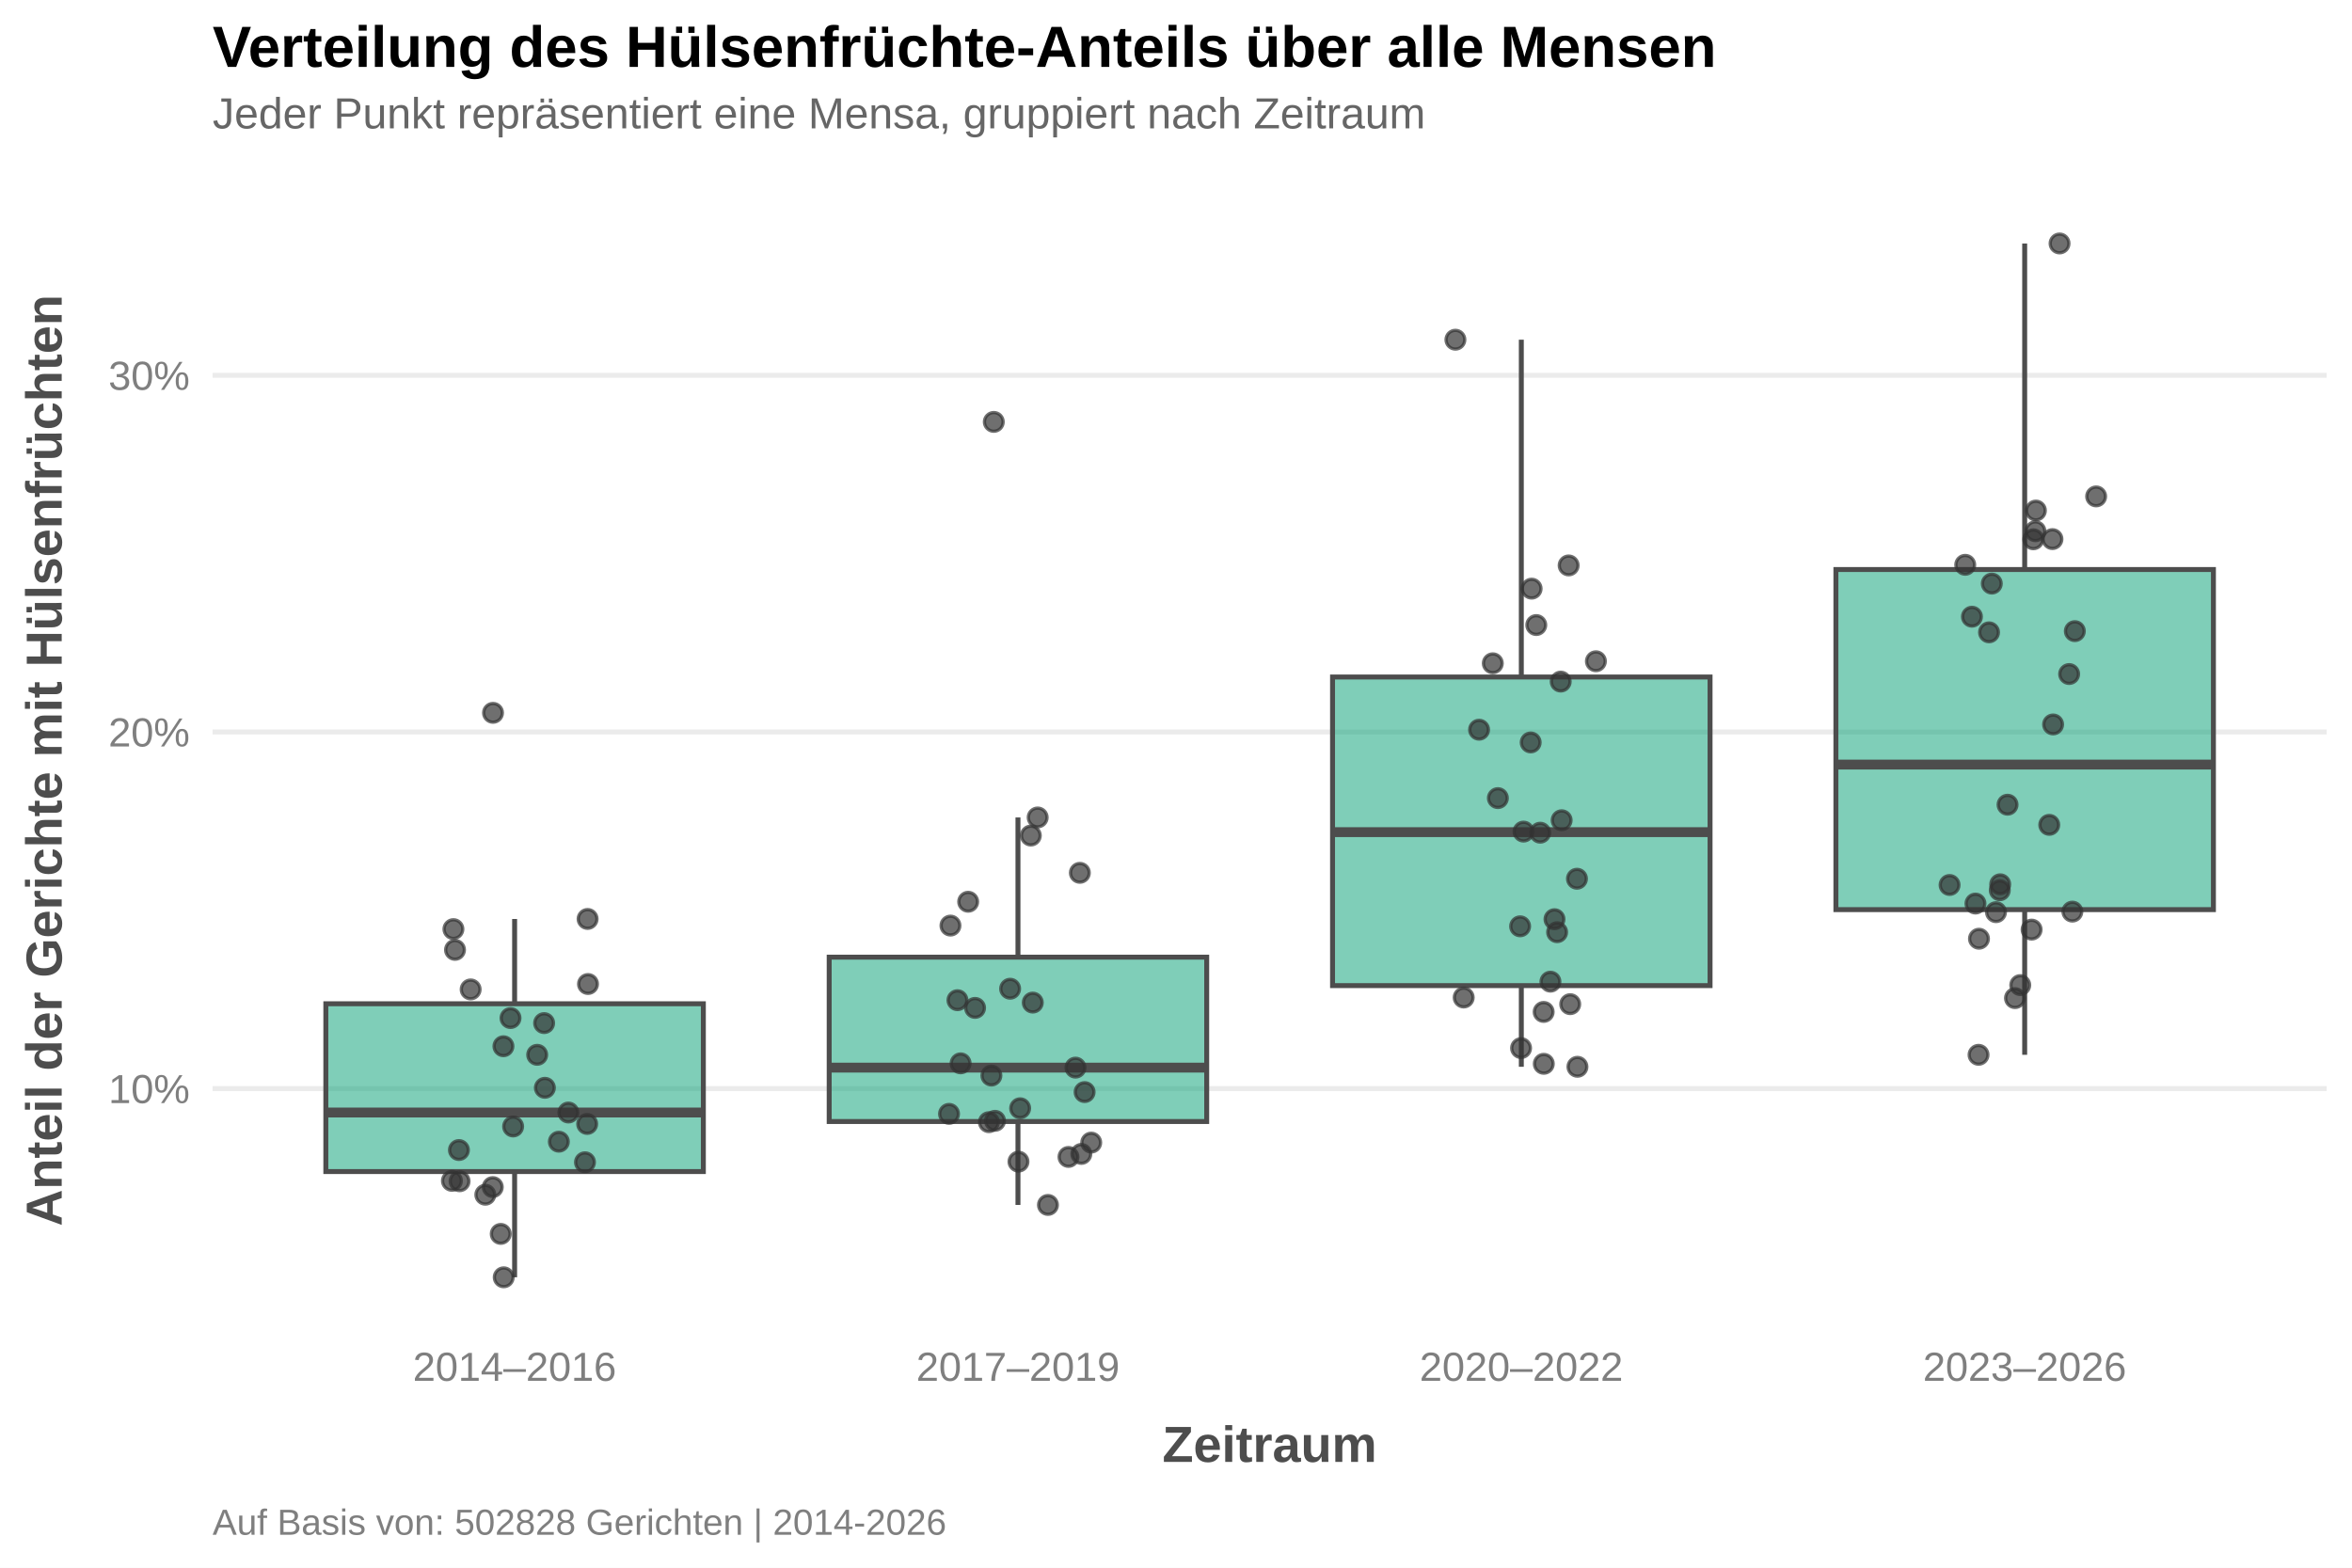
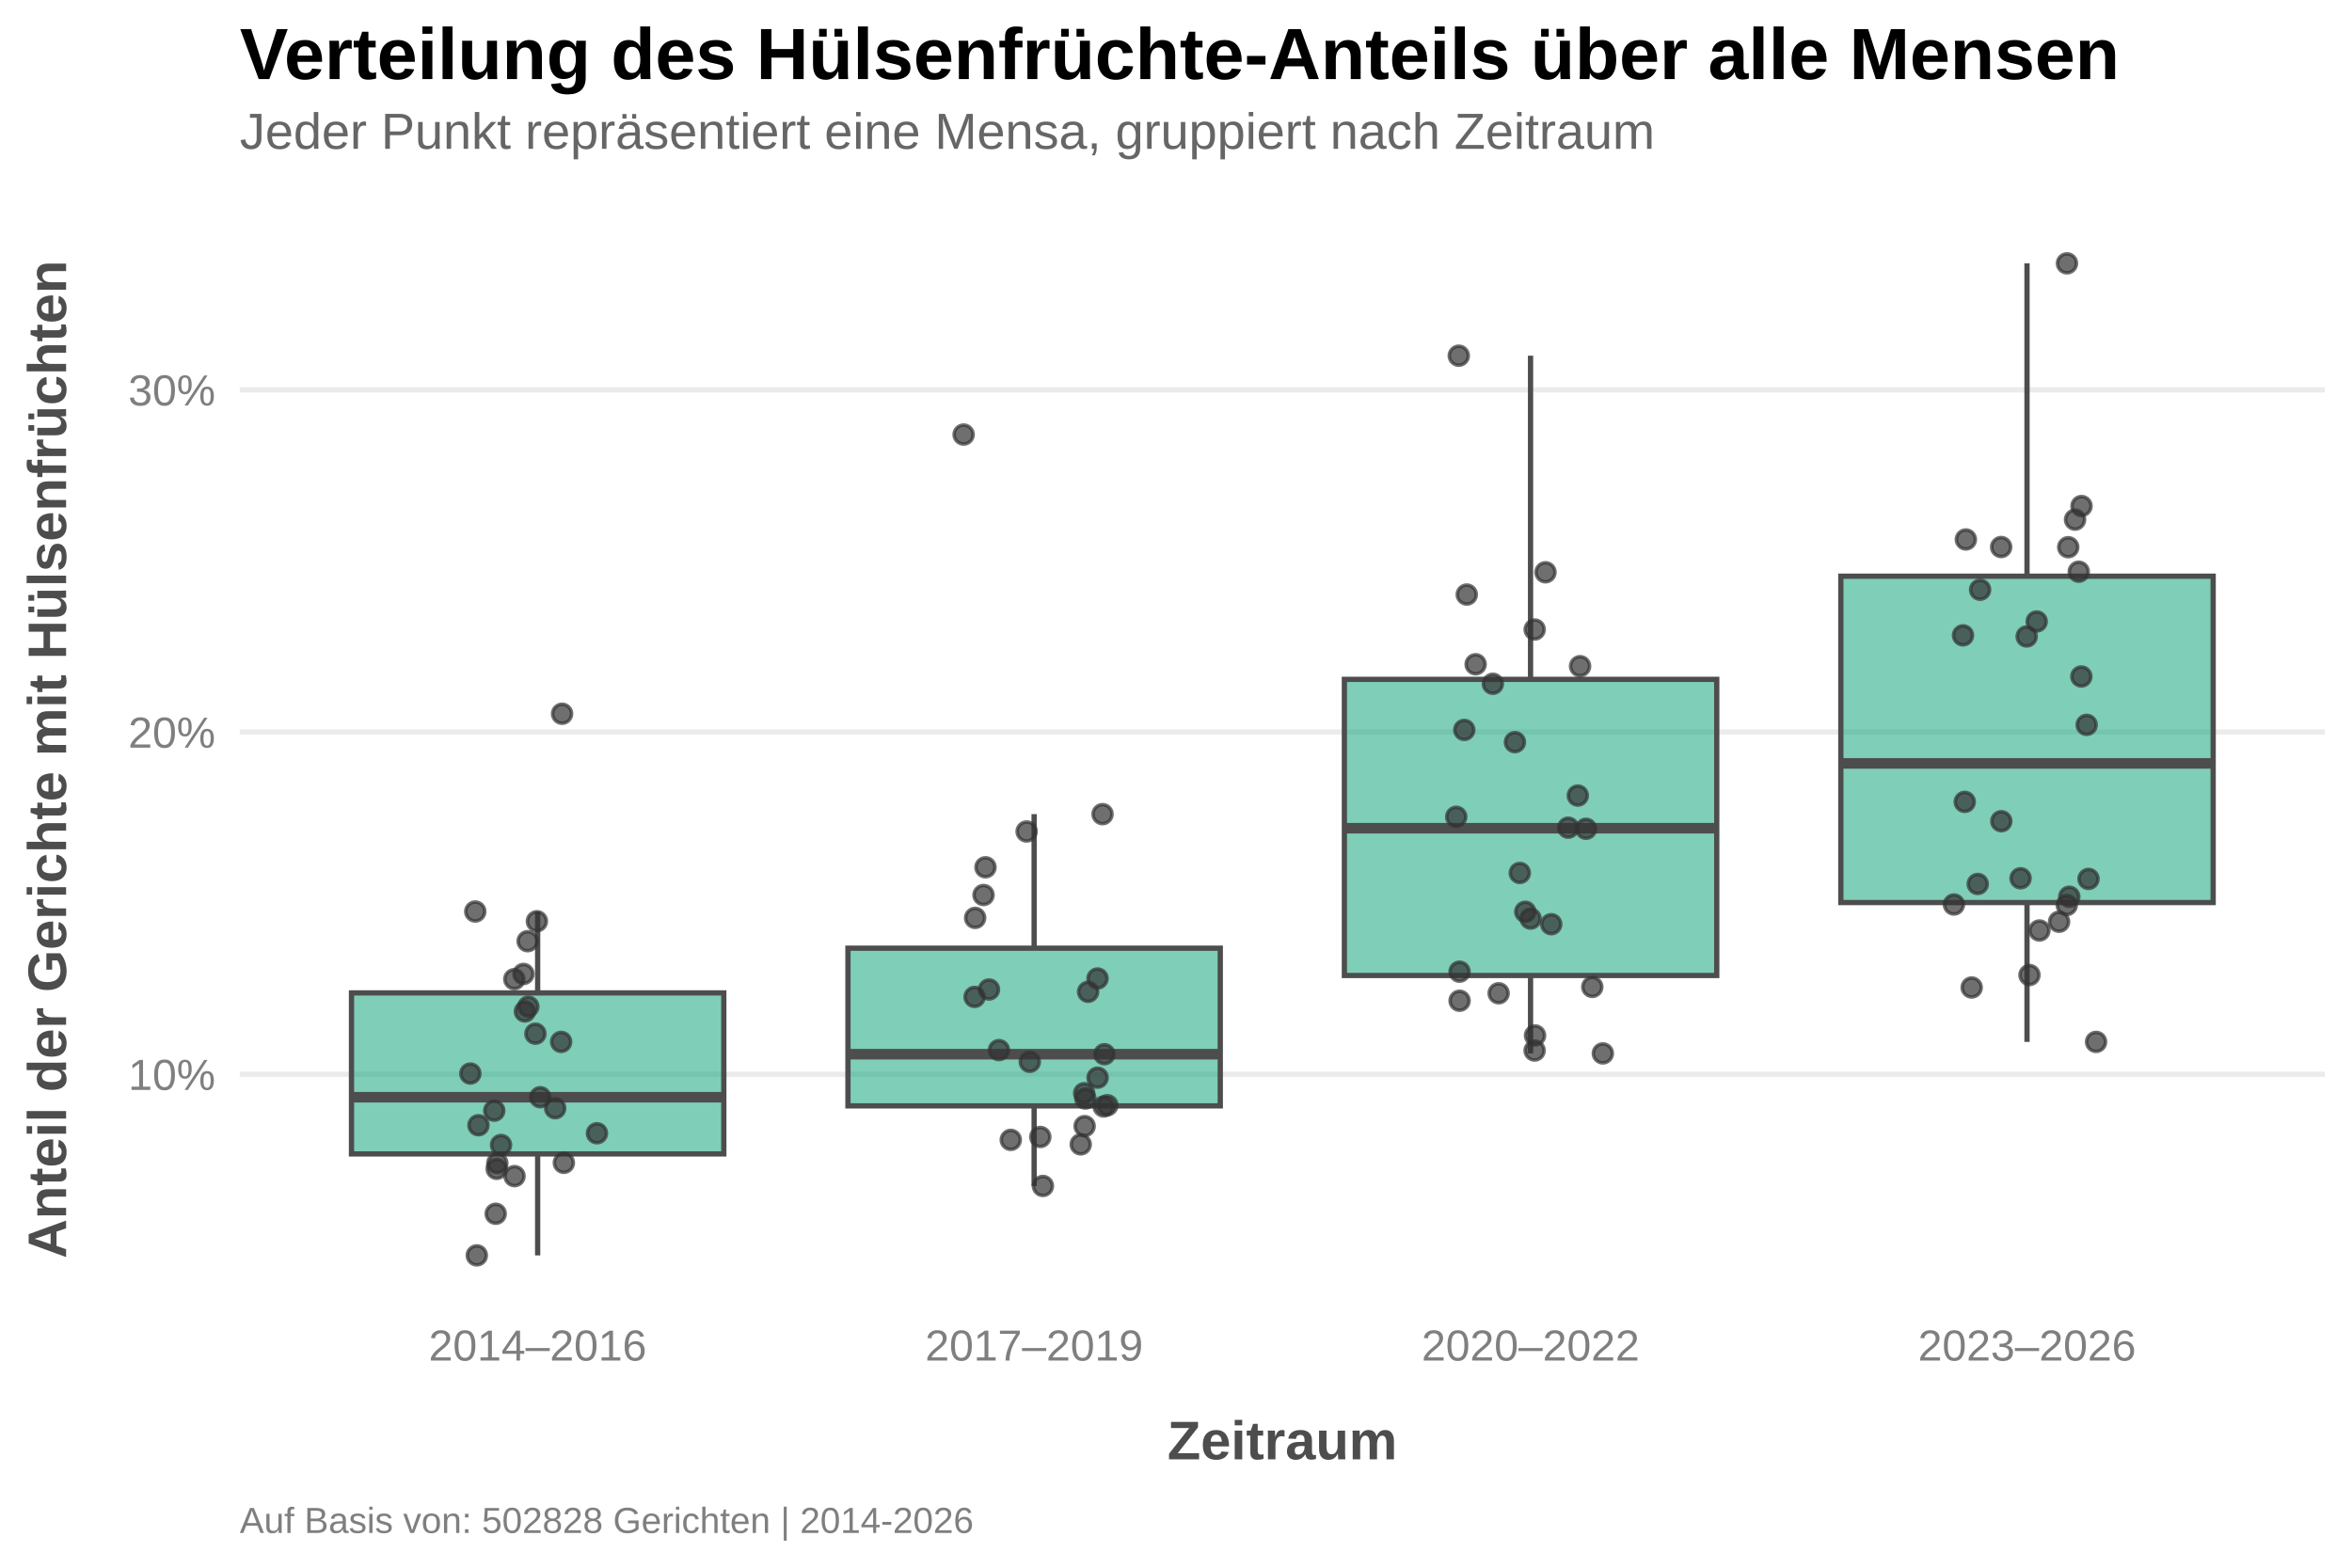
<svg xmlns="http://www.w3.org/2000/svg" width="648.00pt" height="432.00pt" viewBox="0 0 648.00 432.00">
  <g class="svglite">
    <defs>
      <style type="text/css">
    .svglite line, .svglite polyline, .svglite polygon, .svglite path, .svglite rect, .svglite circle {
      fill: none;
      stroke: #000000;
      stroke-linecap: round;
      stroke-linejoin: round;
      stroke-miterlimit: 10.00;
    }
    .svglite text {
      white-space: pre;
    }
    .svglite g.glyphgroup path {
      fill: inherit;
      stroke: none;
    }
  </style>
    </defs>
    <rect width="100%" height="100%" style="stroke: none; fill: #FFFFFF;" />
    <defs>
      <clipPath id="cpMC4wMHw2NDguMDB8MC4wMHw0MzIuMDA=">
        <rect x="0.00" y="0.00" width="648.00" height="432.00" />
      </clipPath>
    </defs>
    <g clip-path="url(#cpMC4wMHw2NDguMDB8MC4wMHw0MzIuMDA=)">
-       <rect x="0.00" y="0" width="648.00" height="432.00" style="stroke-width: 1.36; stroke: none; fill: #FFFFFF;" />
+       <rect x="-0" y="0.00" width="648.00" height="432.00" style="stroke-width: 1.45; stroke: none; fill: #FFFFFF;" />
    </g>
    <defs>
-       <clipPath id="cpNTguNTd8NjQxLjAzfDUyLjg0fDM2Ni4yMg==">
-         <rect x="58.57" y="52.84" width="582.46" height="313.38" />
+       <clipPath id="cpNjYuMDZ8NjQwLjUzfDU4LjkwfDM1OS42MQ==">
+         <rect x="66.06" y="58.90" width="574.46" height="300.71" />
      </clipPath>
    </defs>
-     <g clip-path="url(#cpNTguNTd8NjQxLjAzfDUyLjg0fDM2Ni4yMg==)">
-       <rect x="58.57" y="52.84" width="582.46" height="313.38" style="stroke-width: 1.36; stroke: none; fill: #FFFFFF;" />
-       <polyline points="58.57,299.97 641.03,299.97 " style="stroke-width: 1.36; stroke: #EBEBEB; stroke-linecap: butt;" />
-       <polyline points="58.57,201.70 641.03,201.70 " style="stroke-width: 1.36; stroke: #EBEBEB; stroke-linecap: butt;" />
-       <polyline points="58.57,103.42 641.03,103.42 " style="stroke-width: 1.36; stroke: #EBEBEB; stroke-linecap: butt;" />
-       <line x1="141.78" y1="276.60" x2="141.78" y2="253.23" style="stroke-width: 1.36; stroke: #4D4D4D; stroke-linecap: butt;" />
-       <line x1="141.78" y1="322.84" x2="141.78" y2="351.98" style="stroke-width: 1.36; stroke: #4D4D4D; stroke-linecap: butt;" />
-       <polygon points="89.77,276.60 89.77,322.84 193.78,322.84 193.78,276.60 89.77,276.60 " style="stroke-width: 1.36; stroke: #4D4D4D; stroke-linecap: butt; stroke-linejoin: miter; fill: #009E73; fill-opacity: 0.50;" />
-       <line x1="89.77" y1="306.57" x2="193.78" y2="306.57" style="stroke-width: 2.72; stroke: #4D4D4D; stroke-linecap: butt; stroke-linejoin: miter;" />
-       <line x1="280.46" y1="263.76" x2="280.46" y2="225.26" style="stroke-width: 1.36; stroke: #4D4D4D; stroke-linecap: butt;" />
-       <line x1="280.46" y1="309.05" x2="280.46" y2="332.04" style="stroke-width: 1.36; stroke: #4D4D4D; stroke-linecap: butt;" />
-       <polygon points="228.45,263.76 228.45,309.05 332.46,309.05 332.46,263.76 228.45,263.76 " style="stroke-width: 1.36; stroke: #4D4D4D; stroke-linecap: butt; stroke-linejoin: miter; fill: #009E73; fill-opacity: 0.50;" />
-       <line x1="228.45" y1="294.20" x2="332.46" y2="294.20" style="stroke-width: 2.72; stroke: #4D4D4D; stroke-linecap: butt; stroke-linejoin: miter;" />
-       <line x1="419.14" y1="186.56" x2="419.14" y2="93.61" style="stroke-width: 1.36; stroke: #4D4D4D; stroke-linecap: butt;" />
-       <line x1="419.14" y1="271.60" x2="419.14" y2="293.97" style="stroke-width: 1.36; stroke: #4D4D4D; stroke-linecap: butt;" />
-       <polygon points="367.13,186.56 367.13,271.60 471.14,271.60 471.14,186.56 367.13,186.56 " style="stroke-width: 1.36; stroke: #4D4D4D; stroke-linecap: butt; stroke-linejoin: miter; fill: #009E73; fill-opacity: 0.50;" />
-       <line x1="367.13" y1="229.31" x2="471.14" y2="229.31" style="stroke-width: 2.72; stroke: #4D4D4D; stroke-linecap: butt; stroke-linejoin: miter;" />
-       <line x1="557.82" y1="156.94" x2="557.82" y2="67.09" style="stroke-width: 1.36; stroke: #4D4D4D; stroke-linecap: butt;" />
-       <line x1="557.82" y1="250.66" x2="557.82" y2="290.67" style="stroke-width: 1.36; stroke: #4D4D4D; stroke-linecap: butt;" />
-       <polygon points="505.81,156.94 505.81,250.66 609.82,250.66 609.82,156.94 505.81,156.94 " style="stroke-width: 1.36; stroke: #4D4D4D; stroke-linecap: butt; stroke-linejoin: miter; fill: #009E73; fill-opacity: 0.50;" />
-       <line x1="505.81" y1="210.69" x2="609.82" y2="210.69" style="stroke-width: 2.72; stroke: #4D4D4D; stroke-linecap: butt; stroke-linejoin: miter;" />
-       <circle cx="124.92" cy="256.03" r="2.58" style="stroke-width: 0.90; stroke: #333333; stroke-opacity: 0.70; fill: #333333; fill-opacity: 0.70;" />
-       <circle cx="278.30" cy="272.46" r="2.58" style="stroke-width: 0.90; stroke: #333333; stroke-opacity: 0.70; fill: #333333; fill-opacity: 0.70;" />
-       <circle cx="434.47" cy="242.15" r="2.58" style="stroke-width: 0.90; stroke: #333333; stroke-opacity: 0.70; fill: #333333; fill-opacity: 0.70;" />
-       <circle cx="570.07" cy="185.74" r="2.58" style="stroke-width: 0.90; stroke: #333333; stroke-opacity: 0.70; fill: #333333; fill-opacity: 0.70;" />
-       <circle cx="439.69" cy="182.22" r="2.58" style="stroke-width: 0.90; stroke: #333333; stroke-opacity: 0.70; fill: #333333; fill-opacity: 0.70;" />
-       <circle cx="577.51" cy="136.79" r="2.58" style="stroke-width: 0.90; stroke: #333333; stroke-opacity: 0.70; fill: #333333; fill-opacity: 0.70;" />
-       <circle cx="138.78" cy="351.98" r="2.58" style="stroke-width: 0.90; stroke: #333333; stroke-opacity: 0.70; fill: #333333; fill-opacity: 0.70;" />
-       <circle cx="261.47" cy="306.94" r="2.58" style="stroke-width: 0.90; stroke: #333333; stroke-opacity: 0.70; fill: #333333; fill-opacity: 0.70;" />
-       <circle cx="429.00" cy="256.88" r="2.58" style="stroke-width: 0.90; stroke: #333333; stroke-opacity: 0.70; fill: #333333; fill-opacity: 0.70;" />
-       <circle cx="570.96" cy="251.21" r="2.58" style="stroke-width: 0.90; stroke: #333333; stroke-opacity: 0.70; fill: #333333; fill-opacity: 0.70;" />
-       <circle cx="161.77" cy="309.72" r="2.58" style="stroke-width: 0.90; stroke: #333333; stroke-opacity: 0.70; fill: #333333; fill-opacity: 0.70;" />
-       <circle cx="268.64" cy="277.74" r="2.58" style="stroke-width: 0.90; stroke: #333333; stroke-opacity: 0.70; fill: #333333; fill-opacity: 0.70;" />
-       <circle cx="411.28" cy="182.78" r="2.58" style="stroke-width: 0.90; stroke: #333333; stroke-opacity: 0.70; fill: #333333; fill-opacity: 0.70;" />
-       <circle cx="543.29" cy="169.94" r="2.58" style="stroke-width: 0.90; stroke: #333333; stroke-opacity: 0.70; fill: #333333; fill-opacity: 0.70;" />
-       <circle cx="551.08" cy="243.68" r="2.58" style="stroke-width: 0.90; stroke: #333333; stroke-opacity: 0.70; fill: #333333; fill-opacity: 0.70;" />
-       <circle cx="150.12" cy="299.76" r="2.58" style="stroke-width: 0.90; stroke: #333333; stroke-opacity: 0.70; fill: #333333; fill-opacity: 0.70;" />
-       <circle cx="272.45" cy="309.23" r="2.58" style="stroke-width: 0.90; stroke: #333333; stroke-opacity: 0.70; fill: #333333; fill-opacity: 0.70;" />
-       <circle cx="434.60" cy="293.97" r="2.58" style="stroke-width: 0.90; stroke: #333333; stroke-opacity: 0.70; fill: #333333; fill-opacity: 0.70;" />
-       <circle cx="553.10" cy="221.75" r="2.58" style="stroke-width: 0.90; stroke: #333333; stroke-opacity: 0.70; fill: #333333; fill-opacity: 0.70;" />
-       <circle cx="135.83" cy="196.43" r="2.58" style="stroke-width: 0.90; stroke: #333333; stroke-opacity: 0.70; fill: #333333; fill-opacity: 0.70;" />
-       <circle cx="273.80" cy="116.26" r="2.58" style="stroke-width: 0.90; stroke: #333333; stroke-opacity: 0.70; fill: #333333; fill-opacity: 0.70;" />
-       <circle cx="400.98" cy="93.61" r="2.58" style="stroke-width: 0.90; stroke: #333333; stroke-opacity: 0.70; fill: #333333; fill-opacity: 0.70;" />
-       <circle cx="567.43" cy="67.09" r="2.58" style="stroke-width: 0.90; stroke: #333333; stroke-opacity: 0.70; fill: #333333; fill-opacity: 0.70;" />
-       <circle cx="148.00" cy="290.67" r="2.58" style="stroke-width: 0.90; stroke: #333333; stroke-opacity: 0.70; fill: #333333; fill-opacity: 0.70;" />
-       <circle cx="296.31" cy="294.20" r="2.58" style="stroke-width: 0.90; stroke: #333333; stroke-opacity: 0.70; fill: #333333; fill-opacity: 0.70;" />
-       <circle cx="412.68" cy="219.93" r="2.58" style="stroke-width: 0.90; stroke: #333333; stroke-opacity: 0.70; fill: #333333; fill-opacity: 0.70;" />
-       <circle cx="571.64" cy="173.92" r="2.58" style="stroke-width: 0.90; stroke: #333333; stroke-opacity: 0.70; fill: #333333; fill-opacity: 0.70;" />
-       <circle cx="125.36" cy="261.75" r="2.58" style="stroke-width: 0.90; stroke: #333333; stroke-opacity: 0.70; fill: #333333; fill-opacity: 0.70;" />
-       <circle cx="263.79" cy="275.62" r="2.58" style="stroke-width: 0.90; stroke: #333333; stroke-opacity: 0.70; fill: #333333; fill-opacity: 0.70;" />
-       <circle cx="421.72" cy="204.59" r="2.58" style="stroke-width: 0.90; stroke: #333333; stroke-opacity: 0.70; fill: #333333; fill-opacity: 0.70;" />
-       <circle cx="560.78" cy="146.38" r="2.58" style="stroke-width: 0.90; stroke: #333333; stroke-opacity: 0.70; fill: #333333; fill-opacity: 0.70;" />
-       <circle cx="156.60" cy="306.57" r="2.58" style="stroke-width: 0.90; stroke: #333333; stroke-opacity: 0.70; fill: #333333; fill-opacity: 0.70;" />
-       <circle cx="298.82" cy="300.94" r="2.58" style="stroke-width: 0.90; stroke: #333333; stroke-opacity: 0.70; fill: #333333; fill-opacity: 0.70;" />
-       <circle cx="419.07" cy="288.82" r="2.58" style="stroke-width: 0.90; stroke: #333333; stroke-opacity: 0.70; fill: #333333; fill-opacity: 0.70;" />
-       <circle cx="556.60" cy="271.46" r="2.58" style="stroke-width: 0.90; stroke: #333333; stroke-opacity: 0.70; fill: #333333; fill-opacity: 0.70;" />
-       <circle cx="126.62" cy="325.51" r="2.58" style="stroke-width: 0.90; stroke: #333333; stroke-opacity: 0.70; fill: #333333; fill-opacity: 0.70;" />
-       <circle cx="281.06" cy="305.40" r="2.58" style="stroke-width: 0.90; stroke: #333333; stroke-opacity: 0.70; fill: #333333; fill-opacity: 0.70;" />
-       <circle cx="432.61" cy="276.71" r="2.58" style="stroke-width: 0.90; stroke: #333333; stroke-opacity: 0.70; fill: #333333; fill-opacity: 0.70;" />
-       <circle cx="549.92" cy="251.36" r="2.58" style="stroke-width: 0.90; stroke: #333333; stroke-opacity: 0.70; fill: #333333; fill-opacity: 0.70;" />
-       <circle cx="140.65" cy="280.54" r="2.58" style="stroke-width: 0.90; stroke: #333333; stroke-opacity: 0.70; fill: #333333; fill-opacity: 0.70;" />
-       <circle cx="284.00" cy="230.25" r="2.58" style="stroke-width: 0.90; stroke: #333333; stroke-opacity: 0.70; fill: #333333; fill-opacity: 0.70;" />
-       <circle cx="407.50" cy="201.08" r="2.58" style="stroke-width: 0.90; stroke: #333333; stroke-opacity: 0.70; fill: #333333; fill-opacity: 0.70;" />
-       <circle cx="545.23" cy="258.68" r="2.58" style="stroke-width: 0.90; stroke: #333333; stroke-opacity: 0.70; fill: #333333; fill-opacity: 0.70;" />
-       <circle cx="129.67" cy="272.65" r="2.58" style="stroke-width: 0.90; stroke: #333333; stroke-opacity: 0.70; fill: #333333; fill-opacity: 0.70;" />
-       <circle cx="261.86" cy="255.06" r="2.58" style="stroke-width: 0.90; stroke: #333333; stroke-opacity: 0.70; fill: #333333; fill-opacity: 0.70;" />
-       <circle cx="423.26" cy="172.24" r="2.58" style="stroke-width: 0.90; stroke: #333333; stroke-opacity: 0.70; fill: #333333; fill-opacity: 0.70;" />
-       <circle cx="541.44" cy="155.64" r="2.58" style="stroke-width: 0.90; stroke: #333333; stroke-opacity: 0.70; fill: #333333; fill-opacity: 0.70;" />
-       <circle cx="138.70" cy="288.31" r="2.58" style="stroke-width: 0.90; stroke: #333333; stroke-opacity: 0.70; fill: #333333; fill-opacity: 0.70;" />
-       <circle cx="300.64" cy="314.86" r="2.58" style="stroke-width: 0.90; stroke: #333333; stroke-opacity: 0.70; fill: #333333; fill-opacity: 0.70;" />
-       <circle cx="427.16" cy="270.51" r="2.58" style="stroke-width: 0.90; stroke: #333333; stroke-opacity: 0.70; fill: #333333; fill-opacity: 0.70;" />
-       <circle cx="559.73" cy="256.17" r="2.58" style="stroke-width: 0.90; stroke: #333333; stroke-opacity: 0.70; fill: #333333; fill-opacity: 0.70;" />
-       <circle cx="149.91" cy="281.93" r="2.58" style="stroke-width: 0.90; stroke: #333333; stroke-opacity: 0.70; fill: #333333; fill-opacity: 0.70;" />
-       <circle cx="297.51" cy="240.52" r="2.58" style="stroke-width: 0.90; stroke: #333333; stroke-opacity: 0.70; fill: #333333; fill-opacity: 0.70;" />
-       <circle cx="432.18" cy="155.81" r="2.58" style="stroke-width: 0.90; stroke: #333333; stroke-opacity: 0.70; fill: #333333; fill-opacity: 0.70;" />
-       <circle cx="560.91" cy="140.69" r="2.58" style="stroke-width: 0.90; stroke: #333333; stroke-opacity: 0.70; fill: #333333; fill-opacity: 0.70;" />
-       <circle cx="137.96" cy="340.02" r="2.58" style="stroke-width: 0.90; stroke: #333333; stroke-opacity: 0.70; fill: #333333; fill-opacity: 0.70;" />
-       <circle cx="288.72" cy="332.04" r="2.58" style="stroke-width: 0.90; stroke: #333333; stroke-opacity: 0.70; fill: #333333; fill-opacity: 0.70;" />
-       <circle cx="403.26" cy="274.88" r="2.58" style="stroke-width: 0.90; stroke: #333333; stroke-opacity: 0.70; fill: #333333; fill-opacity: 0.70;" />
-       <circle cx="537.13" cy="243.87" r="2.58" style="stroke-width: 0.90; stroke: #333333; stroke-opacity: 0.70; fill: #333333; fill-opacity: 0.70;" />
-       <circle cx="126.44" cy="316.91" r="2.58" style="stroke-width: 0.90; stroke: #333333; stroke-opacity: 0.70; fill: #333333; fill-opacity: 0.70;" />
-       <circle cx="264.66" cy="293.02" r="2.58" style="stroke-width: 0.90; stroke: #333333; stroke-opacity: 0.70; fill: #333333; fill-opacity: 0.70;" />
-       <circle cx="425.33" cy="293.15" r="2.58" style="stroke-width: 0.90; stroke: #333333; stroke-opacity: 0.70; fill: #333333; fill-opacity: 0.70;" />
-       <circle cx="545.11" cy="290.67" r="2.58" style="stroke-width: 0.90; stroke: #333333; stroke-opacity: 0.70; fill: #333333; fill-opacity: 0.70;" />
-       <circle cx="162.00" cy="271.16" r="2.58" style="stroke-width: 0.90; stroke: #333333; stroke-opacity: 0.70; fill: #333333; fill-opacity: 0.70;" />
-       <circle cx="266.74" cy="248.49" r="2.58" style="stroke-width: 0.90; stroke: #333333; stroke-opacity: 0.70; fill: #333333; fill-opacity: 0.70;" />
-       <circle cx="421.98" cy="162.21" r="2.58" style="stroke-width: 0.90; stroke: #333333; stroke-opacity: 0.70; fill: #333333; fill-opacity: 0.70;" />
-       <circle cx="560.21" cy="148.61" r="2.58" style="stroke-width: 0.90; stroke: #333333; stroke-opacity: 0.70; fill: #333333; fill-opacity: 0.70;" />
-       <circle cx="133.71" cy="329.22" r="2.58" style="stroke-width: 0.90; stroke: #333333; stroke-opacity: 0.70; fill: #333333; fill-opacity: 0.70;" />
-       <circle cx="274.14" cy="308.86" r="2.58" style="stroke-width: 0.90; stroke: #333333; stroke-opacity: 0.70; fill: #333333; fill-opacity: 0.70;" />
-       <circle cx="425.29" cy="278.85" r="2.58" style="stroke-width: 0.90; stroke: #333333; stroke-opacity: 0.70; fill: #333333; fill-opacity: 0.70;" />
-       <circle cx="555.15" cy="275.05" r="2.58" style="stroke-width: 0.90; stroke: #333333; stroke-opacity: 0.70; fill: #333333; fill-opacity: 0.70;" />
-       <circle cx="161.17" cy="320.28" r="2.58" style="stroke-width: 0.90; stroke: #333333; stroke-opacity: 0.70; fill: #333333; fill-opacity: 0.70;" />
-       <circle cx="284.54" cy="276.28" r="2.58" style="stroke-width: 0.90; stroke: #333333; stroke-opacity: 0.70; fill: #333333; fill-opacity: 0.70;" />
-       <circle cx="428.28" cy="253.30" r="2.58" style="stroke-width: 0.90; stroke: #333333; stroke-opacity: 0.70; fill: #333333; fill-opacity: 0.70;" />
-       <circle cx="564.59" cy="227.30" r="2.58" style="stroke-width: 0.90; stroke: #333333; stroke-opacity: 0.70; fill: #333333; fill-opacity: 0.70;" />
-       <circle cx="161.89" cy="253.23" r="2.58" style="stroke-width: 0.90; stroke: #333333; stroke-opacity: 0.70; fill: #333333; fill-opacity: 0.70;" />
-       <circle cx="285.89" cy="225.26" r="2.58" style="stroke-width: 0.90; stroke: #333333; stroke-opacity: 0.70; fill: #333333; fill-opacity: 0.70;" />
-       <circle cx="429.99" cy="187.82" r="2.58" style="stroke-width: 0.90; stroke: #333333; stroke-opacity: 0.70; fill: #333333; fill-opacity: 0.70;" />
-       <circle cx="548.00" cy="174.25" r="2.58" style="stroke-width: 0.90; stroke: #333333; stroke-opacity: 0.70; fill: #333333; fill-opacity: 0.70;" />
-       <circle cx="135.76" cy="327.12" r="2.58" style="stroke-width: 0.90; stroke: #333333; stroke-opacity: 0.70; fill: #333333; fill-opacity: 0.70;" />
-       <circle cx="273.14" cy="296.39" r="2.58" style="stroke-width: 0.90; stroke: #333333; stroke-opacity: 0.70; fill: #333333; fill-opacity: 0.70;" />
-       <circle cx="424.34" cy="229.46" r="2.58" style="stroke-width: 0.90; stroke: #333333; stroke-opacity: 0.70; fill: #333333; fill-opacity: 0.70;" />
-       <circle cx="565.65" cy="199.63" r="2.58" style="stroke-width: 0.90; stroke: #333333; stroke-opacity: 0.70; fill: #333333; fill-opacity: 0.70;" />
-       <circle cx="124.51" cy="325.40" r="2.58" style="stroke-width: 0.90; stroke: #333333; stroke-opacity: 0.70; fill: #333333; fill-opacity: 0.70;" />
-       <circle cx="280.60" cy="320.11" r="2.58" style="stroke-width: 0.90; stroke: #333333; stroke-opacity: 0.70; fill: #333333; fill-opacity: 0.70;" />
-       <circle cx="418.81" cy="255.26" r="2.58" style="stroke-width: 0.90; stroke: #333333; stroke-opacity: 0.70; fill: #333333; fill-opacity: 0.70;" />
-       <circle cx="544.26" cy="248.99" r="2.58" style="stroke-width: 0.90; stroke: #333333; stroke-opacity: 0.70; fill: #333333; fill-opacity: 0.70;" />
-       <circle cx="550.96" cy="245.32" r="2.58" style="stroke-width: 0.90; stroke: #333333; stroke-opacity: 0.70; fill: #333333; fill-opacity: 0.70;" />
-       <circle cx="153.97" cy="314.61" r="2.58" style="stroke-width: 0.90; stroke: #333333; stroke-opacity: 0.70; fill: #333333; fill-opacity: 0.70;" />
-       <circle cx="297.92" cy="317.98" r="2.58" style="stroke-width: 0.90; stroke: #333333; stroke-opacity: 0.70; fill: #333333; fill-opacity: 0.70;" />
-       <circle cx="419.75" cy="229.16" r="2.58" style="stroke-width: 0.90; stroke: #333333; stroke-opacity: 0.70; fill: #333333; fill-opacity: 0.70;" />
-       <circle cx="548.76" cy="160.82" r="2.58" style="stroke-width: 0.90; stroke: #333333; stroke-opacity: 0.70; fill: #333333; fill-opacity: 0.70;" />
-       <circle cx="141.37" cy="310.42" r="2.58" style="stroke-width: 0.90; stroke: #333333; stroke-opacity: 0.70; fill: #333333; fill-opacity: 0.70;" />
-       <circle cx="294.38" cy="318.81" r="2.58" style="stroke-width: 0.90; stroke: #333333; stroke-opacity: 0.70; fill: #333333; fill-opacity: 0.70;" />
-       <circle cx="430.25" cy="226.03" r="2.58" style="stroke-width: 0.90; stroke: #333333; stroke-opacity: 0.70; fill: #333333; fill-opacity: 0.70;" />
-       <circle cx="565.47" cy="148.56" r="2.58" style="stroke-width: 0.90; stroke: #333333; stroke-opacity: 0.70; fill: #333333; fill-opacity: 0.70;" />
+     <g clip-path="url(#cpNjYuMDZ8NjQwLjUzfDU4LjkwfDM1OS42MQ==)">
+       <rect x="66.06" y="58.90" width="574.46" height="300.71" style="stroke-width: 1.45; stroke: none; fill: #FFFFFF;" />
+       <polyline points="66.06,296.04 640.53,296.04 " style="stroke-width: 1.45; stroke: #EBEBEB; stroke-linecap: butt;" />
+       <polyline points="66.06,201.73 640.53,201.73 " style="stroke-width: 1.45; stroke: #EBEBEB; stroke-linecap: butt;" />
+       <polyline points="66.06,107.43 640.53,107.43 " style="stroke-width: 1.45; stroke: #EBEBEB; stroke-linecap: butt;" />
+       <line x1="148.13" y1="273.61" x2="148.13" y2="251.18" style="stroke-width: 1.45; stroke: #4D4D4D; stroke-linecap: butt;" />
+       <line x1="148.13" y1="317.98" x2="148.13" y2="345.94" style="stroke-width: 1.45; stroke: #4D4D4D; stroke-linecap: butt;" />
+       <polygon points="96.84,273.61 96.84,317.98 199.42,317.98 199.42,273.61 96.84,273.61 " style="stroke-width: 1.45; stroke: #4D4D4D; stroke-linecap: butt; stroke-linejoin: miter; fill: #009E73; fill-opacity: 0.50;" />
+       <line x1="96.84" y1="302.36" x2="199.42" y2="302.36" style="stroke-width: 2.91; stroke: #4D4D4D; stroke-linecap: butt; stroke-linejoin: miter;" />
+       <line x1="284.91" y1="261.29" x2="284.91" y2="224.35" style="stroke-width: 1.45; stroke: #4D4D4D; stroke-linecap: butt;" />
+       <line x1="284.91" y1="304.74" x2="284.91" y2="326.81" style="stroke-width: 1.45; stroke: #4D4D4D; stroke-linecap: butt;" />
+       <polygon points="233.62,261.29 233.62,304.74 336.20,304.74 336.20,261.29 233.62,261.29 " style="stroke-width: 1.45; stroke: #4D4D4D; stroke-linecap: butt; stroke-linejoin: miter; fill: #009E73; fill-opacity: 0.50;" />
+       <line x1="233.62" y1="290.50" x2="336.20" y2="290.50" style="stroke-width: 2.91; stroke: #4D4D4D; stroke-linecap: butt; stroke-linejoin: miter;" />
+       <line x1="421.68" y1="187.21" x2="421.68" y2="98.02" style="stroke-width: 1.45; stroke: #4D4D4D; stroke-linecap: butt;" />
+       <line x1="421.68" y1="268.81" x2="421.68" y2="290.28" style="stroke-width: 1.45; stroke: #4D4D4D; stroke-linecap: butt;" />
+       <polygon points="370.39,187.21 370.39,268.81 472.98,268.81 472.98,187.21 370.39,187.21 " style="stroke-width: 1.45; stroke: #4D4D4D; stroke-linecap: butt; stroke-linejoin: miter; fill: #009E73; fill-opacity: 0.50;" />
+       <line x1="370.39" y1="228.23" x2="472.98" y2="228.23" style="stroke-width: 2.91; stroke: #4D4D4D; stroke-linecap: butt; stroke-linejoin: miter;" />
+       <line x1="558.46" y1="158.78" x2="558.46" y2="72.57" style="stroke-width: 1.45; stroke: #4D4D4D; stroke-linecap: butt;" />
+       <line x1="558.46" y1="248.71" x2="558.46" y2="287.11" style="stroke-width: 1.45; stroke: #4D4D4D; stroke-linecap: butt;" />
+       <polygon points="507.17,158.78 507.17,248.71 609.75,248.71 609.75,158.78 507.17,158.78 " style="stroke-width: 1.45; stroke: #4D4D4D; stroke-linecap: butt; stroke-linejoin: miter; fill: #009E73; fill-opacity: 0.50;" />
+       <line x1="507.17" y1="210.36" x2="609.75" y2="210.36" style="stroke-width: 2.91; stroke: #4D4D4D; stroke-linecap: butt; stroke-linejoin: miter;" />
+       <circle cx="147.92" cy="253.87" r="2.62" style="stroke-width: 0.97; stroke: #333333; stroke-opacity: 0.70; fill: #333333; fill-opacity: 0.70;" />
+       <circle cx="302.38" cy="269.64" r="2.62" style="stroke-width: 0.97; stroke: #333333; stroke-opacity: 0.70; fill: #333333; fill-opacity: 0.70;" />
+       <circle cx="418.72" cy="240.55" r="2.62" style="stroke-width: 0.97; stroke: #333333; stroke-opacity: 0.70; fill: #333333; fill-opacity: 0.70;" />
+       <circle cx="573.43" cy="186.42" r="2.62" style="stroke-width: 0.97; stroke: #333333; stroke-opacity: 0.70; fill: #333333; fill-opacity: 0.70;" />
+       <circle cx="406.55" cy="183.05" r="2.62" style="stroke-width: 0.97; stroke: #333333; stroke-opacity: 0.70; fill: #333333; fill-opacity: 0.70;" />
+       <circle cx="573.48" cy="139.45" r="2.62" style="stroke-width: 0.97; stroke: #333333; stroke-opacity: 0.70; fill: #333333; fill-opacity: 0.70;" />
+       <circle cx="131.37" cy="345.94" r="2.62" style="stroke-width: 0.97; stroke: #333333; stroke-opacity: 0.70; fill: #333333; fill-opacity: 0.70;" />
+       <circle cx="299.03" cy="302.72" r="2.62" style="stroke-width: 0.97; stroke: #333333; stroke-opacity: 0.70; fill: #333333; fill-opacity: 0.70;" />
+       <circle cx="427.39" cy="254.68" r="2.62" style="stroke-width: 0.97; stroke: #333333; stroke-opacity: 0.70; fill: #333333; fill-opacity: 0.70;" />
+       <circle cx="538.33" cy="249.25" r="2.62" style="stroke-width: 0.97; stroke: #333333; stroke-opacity: 0.70; fill: #333333; fill-opacity: 0.70;" />
+       <circle cx="152.96" cy="305.39" r="2.62" style="stroke-width: 0.97; stroke: #333333; stroke-opacity: 0.70; fill: #333333; fill-opacity: 0.70;" />
+       <circle cx="268.51" cy="274.71" r="2.62" style="stroke-width: 0.97; stroke: #333333; stroke-opacity: 0.70; fill: #333333; fill-opacity: 0.70;" />
+       <circle cx="435.33" cy="183.58" r="2.62" style="stroke-width: 0.97; stroke: #333333; stroke-opacity: 0.70; fill: #333333; fill-opacity: 0.70;" />
+       <circle cx="561.13" cy="171.26" r="2.62" style="stroke-width: 0.97; stroke: #333333; stroke-opacity: 0.70; fill: #333333; fill-opacity: 0.70;" />
+       <circle cx="556.69" cy="242.02" r="2.62" style="stroke-width: 0.97; stroke: #333333; stroke-opacity: 0.70; fill: #333333; fill-opacity: 0.70;" />
+       <circle cx="129.59" cy="295.83" r="2.62" style="stroke-width: 0.97; stroke: #333333; stroke-opacity: 0.70; fill: #333333; fill-opacity: 0.70;" />
+       <circle cx="304.08" cy="304.91" r="2.62" style="stroke-width: 0.97; stroke: #333333; stroke-opacity: 0.70; fill: #333333; fill-opacity: 0.70;" />
+       <circle cx="441.60" cy="290.28" r="2.62" style="stroke-width: 0.97; stroke: #333333; stroke-opacity: 0.70; fill: #333333; fill-opacity: 0.70;" />
+       <circle cx="541.31" cy="220.97" r="2.62" style="stroke-width: 0.97; stroke: #333333; stroke-opacity: 0.70; fill: #333333; fill-opacity: 0.70;" />
+       <circle cx="154.86" cy="196.68" r="2.62" style="stroke-width: 0.97; stroke: #333333; stroke-opacity: 0.70; fill: #333333; fill-opacity: 0.70;" />
+       <circle cx="265.49" cy="119.75" r="2.62" style="stroke-width: 0.97; stroke: #333333; stroke-opacity: 0.70; fill: #333333; fill-opacity: 0.70;" />
+       <circle cx="401.91" cy="98.02" r="2.62" style="stroke-width: 0.97; stroke: #333333; stroke-opacity: 0.70; fill: #333333; fill-opacity: 0.70;" />
+       <circle cx="569.47" cy="72.57" r="2.62" style="stroke-width: 0.97; stroke: #333333; stroke-opacity: 0.70; fill: #333333; fill-opacity: 0.70;" />
+       <circle cx="154.60" cy="287.11" r="2.62" style="stroke-width: 0.97; stroke: #333333; stroke-opacity: 0.70; fill: #333333; fill-opacity: 0.70;" />
+       <circle cx="304.28" cy="290.50" r="2.62" style="stroke-width: 0.97; stroke: #333333; stroke-opacity: 0.70; fill: #333333; fill-opacity: 0.70;" />
+       <circle cx="434.70" cy="219.23" r="2.62" style="stroke-width: 0.97; stroke: #333333; stroke-opacity: 0.70; fill: #333333; fill-opacity: 0.70;" />
+       <circle cx="540.83" cy="175.08" r="2.62" style="stroke-width: 0.97; stroke: #333333; stroke-opacity: 0.70; fill: #333333; fill-opacity: 0.70;" />
+       <circle cx="145.37" cy="259.36" r="2.62" style="stroke-width: 0.97; stroke: #333333; stroke-opacity: 0.70; fill: #333333; fill-opacity: 0.70;" />
+       <circle cx="272.48" cy="272.67" r="2.62" style="stroke-width: 0.97; stroke: #333333; stroke-opacity: 0.70; fill: #333333; fill-opacity: 0.70;" />
+       <circle cx="417.38" cy="204.51" r="2.62" style="stroke-width: 0.97; stroke: #333333; stroke-opacity: 0.70; fill: #333333; fill-opacity: 0.70;" />
+       <circle cx="541.62" cy="148.66" r="2.62" style="stroke-width: 0.97; stroke: #333333; stroke-opacity: 0.70; fill: #333333; fill-opacity: 0.70;" />
+       <circle cx="148.85" cy="302.36" r="2.62" style="stroke-width: 0.97; stroke: #333333; stroke-opacity: 0.70; fill: #333333; fill-opacity: 0.70;" />
+       <circle cx="302.40" cy="296.97" r="2.62" style="stroke-width: 0.97; stroke: #333333; stroke-opacity: 0.70; fill: #333333; fill-opacity: 0.70;" />
+       <circle cx="422.92" cy="285.34" r="2.62" style="stroke-width: 0.97; stroke: #333333; stroke-opacity: 0.70; fill: #333333; fill-opacity: 0.70;" />
+       <circle cx="559.14" cy="268.68" r="2.62" style="stroke-width: 0.97; stroke: #333333; stroke-opacity: 0.70; fill: #333333; fill-opacity: 0.70;" />
+       <circle cx="137.02" cy="320.54" r="2.62" style="stroke-width: 0.97; stroke: #333333; stroke-opacity: 0.70; fill: #333333; fill-opacity: 0.70;" />
+       <circle cx="298.70" cy="301.25" r="2.62" style="stroke-width: 0.97; stroke: #333333; stroke-opacity: 0.70; fill: #333333; fill-opacity: 0.70;" />
+       <circle cx="412.89" cy="273.71" r="2.62" style="stroke-width: 0.97; stroke: #333333; stroke-opacity: 0.70; fill: #333333; fill-opacity: 0.70;" />
+       <circle cx="569.42" cy="249.39" r="2.62" style="stroke-width: 0.97; stroke: #333333; stroke-opacity: 0.70; fill: #333333; fill-opacity: 0.70;" />
+       <circle cx="145.56" cy="277.39" r="2.62" style="stroke-width: 0.97; stroke: #333333; stroke-opacity: 0.70; fill: #333333; fill-opacity: 0.70;" />
+       <circle cx="282.85" cy="229.13" r="2.62" style="stroke-width: 0.97; stroke: #333333; stroke-opacity: 0.70; fill: #333333; fill-opacity: 0.70;" />
+       <circle cx="403.42" cy="201.14" r="2.62" style="stroke-width: 0.97; stroke: #333333; stroke-opacity: 0.70; fill: #333333; fill-opacity: 0.70;" />
+       <circle cx="561.88" cy="256.41" r="2.62" style="stroke-width: 0.97; stroke: #333333; stroke-opacity: 0.70; fill: #333333; fill-opacity: 0.70;" />
+       <circle cx="141.70" cy="269.82" r="2.62" style="stroke-width: 0.97; stroke: #333333; stroke-opacity: 0.70; fill: #333333; fill-opacity: 0.70;" />
+       <circle cx="268.66" cy="252.94" r="2.62" style="stroke-width: 0.97; stroke: #333333; stroke-opacity: 0.70; fill: #333333; fill-opacity: 0.70;" />
+       <circle cx="422.82" cy="173.47" r="2.62" style="stroke-width: 0.97; stroke: #333333; stroke-opacity: 0.70; fill: #333333; fill-opacity: 0.70;" />
+       <circle cx="572.72" cy="157.54" r="2.62" style="stroke-width: 0.97; stroke: #333333; stroke-opacity: 0.70; fill: #333333; fill-opacity: 0.70;" />
+       <circle cx="147.51" cy="284.85" r="2.62" style="stroke-width: 0.97; stroke: #333333; stroke-opacity: 0.70; fill: #333333; fill-opacity: 0.70;" />
+       <circle cx="298.83" cy="310.32" r="2.62" style="stroke-width: 0.97; stroke: #333333; stroke-opacity: 0.70; fill: #333333; fill-opacity: 0.70;" />
+       <circle cx="402.12" cy="267.76" r="2.62" style="stroke-width: 0.97; stroke: #333333; stroke-opacity: 0.70; fill: #333333; fill-opacity: 0.70;" />
+       <circle cx="567.30" cy="254.00" r="2.62" style="stroke-width: 0.97; stroke: #333333; stroke-opacity: 0.70; fill: #333333; fill-opacity: 0.70;" />
+       <circle cx="144.62" cy="278.72" r="2.62" style="stroke-width: 0.97; stroke: #333333; stroke-opacity: 0.70; fill: #333333; fill-opacity: 0.70;" />
+       <circle cx="271.51" cy="238.99" r="2.62" style="stroke-width: 0.97; stroke: #333333; stroke-opacity: 0.70; fill: #333333; fill-opacity: 0.70;" />
+       <circle cx="425.80" cy="157.70" r="2.62" style="stroke-width: 0.97; stroke: #333333; stroke-opacity: 0.70; fill: #333333; fill-opacity: 0.70;" />
+       <circle cx="571.70" cy="143.19" r="2.62" style="stroke-width: 0.97; stroke: #333333; stroke-opacity: 0.70; fill: #333333; fill-opacity: 0.70;" />
+       <circle cx="136.57" cy="334.47" r="2.62" style="stroke-width: 0.97; stroke: #333333; stroke-opacity: 0.70; fill: #333333; fill-opacity: 0.70;" />
+       <circle cx="287.33" cy="326.81" r="2.62" style="stroke-width: 0.97; stroke: #333333; stroke-opacity: 0.70; fill: #333333; fill-opacity: 0.70;" />
+       <circle cx="438.69" cy="271.96" r="2.62" style="stroke-width: 0.97; stroke: #333333; stroke-opacity: 0.70; fill: #333333; fill-opacity: 0.70;" />
+       <circle cx="575.41" cy="242.20" r="2.62" style="stroke-width: 0.97; stroke: #333333; stroke-opacity: 0.70; fill: #333333; fill-opacity: 0.70;" />
+       <circle cx="164.47" cy="312.29" r="2.62" style="stroke-width: 0.97; stroke: #333333; stroke-opacity: 0.70; fill: #333333; fill-opacity: 0.70;" />
+       <circle cx="275.22" cy="289.37" r="2.62" style="stroke-width: 0.97; stroke: #333333; stroke-opacity: 0.70; fill: #333333; fill-opacity: 0.70;" />
+       <circle cx="422.80" cy="289.49" r="2.62" style="stroke-width: 0.97; stroke: #333333; stroke-opacity: 0.70; fill: #333333; fill-opacity: 0.70;" />
+       <circle cx="577.49" cy="287.11" r="2.62" style="stroke-width: 0.97; stroke: #333333; stroke-opacity: 0.70; fill: #333333; fill-opacity: 0.70;" />
+       <circle cx="144.22" cy="268.39" r="2.62" style="stroke-width: 0.97; stroke: #333333; stroke-opacity: 0.70; fill: #333333; fill-opacity: 0.70;" />
+       <circle cx="270.97" cy="246.63" r="2.62" style="stroke-width: 0.97; stroke: #333333; stroke-opacity: 0.70; fill: #333333; fill-opacity: 0.70;" />
+       <circle cx="404.11" cy="163.84" r="2.62" style="stroke-width: 0.97; stroke: #333333; stroke-opacity: 0.70; fill: #333333; fill-opacity: 0.70;" />
+       <circle cx="569.82" cy="150.79" r="2.62" style="stroke-width: 0.97; stroke: #333333; stroke-opacity: 0.70; fill: #333333; fill-opacity: 0.70;" />
+       <circle cx="141.76" cy="324.10" r="2.62" style="stroke-width: 0.97; stroke: #333333; stroke-opacity: 0.70; fill: #333333; fill-opacity: 0.70;" />
+       <circle cx="305.10" cy="304.57" r="2.62" style="stroke-width: 0.97; stroke: #333333; stroke-opacity: 0.70; fill: #333333; fill-opacity: 0.70;" />
+       <circle cx="402.13" cy="275.77" r="2.62" style="stroke-width: 0.97; stroke: #333333; stroke-opacity: 0.70; fill: #333333; fill-opacity: 0.70;" />
+       <circle cx="543.22" cy="272.12" r="2.62" style="stroke-width: 0.97; stroke: #333333; stroke-opacity: 0.70; fill: #333333; fill-opacity: 0.70;" />
+       <circle cx="138.04" cy="315.52" r="2.62" style="stroke-width: 0.97; stroke: #333333; stroke-opacity: 0.70; fill: #333333; fill-opacity: 0.70;" />
+       <circle cx="299.79" cy="273.30" r="2.62" style="stroke-width: 0.97; stroke: #333333; stroke-opacity: 0.70; fill: #333333; fill-opacity: 0.70;" />
+       <circle cx="420.23" cy="251.25" r="2.62" style="stroke-width: 0.97; stroke: #333333; stroke-opacity: 0.70; fill: #333333; fill-opacity: 0.70;" />
+       <circle cx="551.38" cy="226.30" r="2.62" style="stroke-width: 0.97; stroke: #333333; stroke-opacity: 0.70; fill: #333333; fill-opacity: 0.70;" />
+       <circle cx="130.94" cy="251.18" r="2.62" style="stroke-width: 0.97; stroke: #333333; stroke-opacity: 0.70; fill: #333333; fill-opacity: 0.70;" />
+       <circle cx="303.76" cy="224.35" r="2.62" style="stroke-width: 0.97; stroke: #333333; stroke-opacity: 0.70; fill: #333333; fill-opacity: 0.70;" />
+       <circle cx="411.30" cy="188.42" r="2.62" style="stroke-width: 0.97; stroke: #333333; stroke-opacity: 0.70; fill: #333333; fill-opacity: 0.70;" />
+       <circle cx="558.37" cy="175.39" r="2.62" style="stroke-width: 0.97; stroke: #333333; stroke-opacity: 0.70; fill: #333333; fill-opacity: 0.70;" />
+       <circle cx="136.84" cy="322.09" r="2.62" style="stroke-width: 0.97; stroke: #333333; stroke-opacity: 0.70; fill: #333333; fill-opacity: 0.70;" />
+       <circle cx="283.72" cy="292.60" r="2.62" style="stroke-width: 0.97; stroke: #333333; stroke-opacity: 0.70; fill: #333333; fill-opacity: 0.70;" />
+       <circle cx="436.97" cy="228.38" r="2.62" style="stroke-width: 0.97; stroke: #333333; stroke-opacity: 0.70; fill: #333333; fill-opacity: 0.70;" />
+       <circle cx="574.90" cy="199.75" r="2.62" style="stroke-width: 0.97; stroke: #333333; stroke-opacity: 0.70; fill: #333333; fill-opacity: 0.70;" />
+       <circle cx="155.35" cy="320.43" r="2.62" style="stroke-width: 0.97; stroke: #333333; stroke-opacity: 0.70; fill: #333333; fill-opacity: 0.70;" />
+       <circle cx="297.75" cy="315.35" r="2.62" style="stroke-width: 0.97; stroke: #333333; stroke-opacity: 0.70; fill: #333333; fill-opacity: 0.70;" />
+       <circle cx="421.69" cy="253.13" r="2.62" style="stroke-width: 0.97; stroke: #333333; stroke-opacity: 0.70; fill: #333333; fill-opacity: 0.70;" />
+       <circle cx="570.11" cy="247.11" r="2.62" style="stroke-width: 0.97; stroke: #333333; stroke-opacity: 0.70; fill: #333333; fill-opacity: 0.70;" />
+       <circle cx="544.89" cy="243.59" r="2.62" style="stroke-width: 0.97; stroke: #333333; stroke-opacity: 0.70; fill: #333333; fill-opacity: 0.70;" />
+       <circle cx="131.82" cy="310.08" r="2.62" style="stroke-width: 0.97; stroke: #333333; stroke-opacity: 0.70; fill: #333333; fill-opacity: 0.70;" />
+       <circle cx="286.62" cy="313.31" r="2.62" style="stroke-width: 0.97; stroke: #333333; stroke-opacity: 0.70; fill: #333333; fill-opacity: 0.70;" />
+       <circle cx="432.06" cy="228.08" r="2.62" style="stroke-width: 0.97; stroke: #333333; stroke-opacity: 0.70; fill: #333333; fill-opacity: 0.70;" />
+       <circle cx="545.54" cy="162.51" r="2.62" style="stroke-width: 0.97; stroke: #333333; stroke-opacity: 0.70; fill: #333333; fill-opacity: 0.70;" />
+       <circle cx="136.17" cy="306.06" r="2.62" style="stroke-width: 0.97; stroke: #333333; stroke-opacity: 0.70; fill: #333333; fill-opacity: 0.70;" />
+       <circle cx="278.48" cy="314.11" r="2.62" style="stroke-width: 0.97; stroke: #333333; stroke-opacity: 0.70; fill: #333333; fill-opacity: 0.70;" />
+       <circle cx="401.21" cy="225.08" r="2.62" style="stroke-width: 0.97; stroke: #333333; stroke-opacity: 0.70; fill: #333333; fill-opacity: 0.70;" />
+       <circle cx="551.34" cy="150.74" r="2.62" style="stroke-width: 0.97; stroke: #333333; stroke-opacity: 0.70; fill: #333333; fill-opacity: 0.70;" />
    </g>
    <g clip-path="url(#cpMC4wMHw2NDguMDB8MC4wMHw0MzIuMDA=)">
-       <text x="52.29" y="303.98" text-anchor="end" style="font-size: 11.20px;fill: #7F7F7F; font-family: &quot;Arial&quot;;" textLength="22.39px" lengthAdjust="spacingAndGlyphs">10%</text>
-       <text x="52.29" y="205.70" text-anchor="end" style="font-size: 11.20px;fill: #7F7F7F; font-family: &quot;Arial&quot;;" textLength="22.39px" lengthAdjust="spacingAndGlyphs">20%</text>
-       <text x="52.29" y="107.43" text-anchor="end" style="font-size: 11.20px;fill: #7F7F7F; font-family: &quot;Arial&quot;;" textLength="22.39px" lengthAdjust="spacingAndGlyphs">30%</text>
-       <text x="141.78" y="380.51" text-anchor="middle" style="font-size: 11.20px;fill: #7F7F7F; font-family: &quot;Arial&quot;;" textLength="55.97px" lengthAdjust="spacingAndGlyphs">2014–2016</text>
-       <text x="280.46" y="380.51" text-anchor="middle" style="font-size: 11.20px;fill: #7F7F7F; font-family: &quot;Arial&quot;;" textLength="55.97px" lengthAdjust="spacingAndGlyphs">2017–2019</text>
-       <text x="419.14" y="380.51" text-anchor="middle" style="font-size: 11.20px;fill: #7F7F7F; font-family: &quot;Arial&quot;;" textLength="55.97px" lengthAdjust="spacingAndGlyphs">2020–2022</text>
-       <text x="557.82" y="380.51" text-anchor="middle" style="font-size: 11.20px;fill: #7F7F7F; font-family: &quot;Arial&quot;;" textLength="55.97px" lengthAdjust="spacingAndGlyphs">2023–2026</text>
-       <text x="349.80" y="402.85" text-anchor="middle" style="font-size: 14.00px; font-weight: bold;fill: #4D4D4D; font-family: &quot;Arial&quot;;" textLength="59.11px" lengthAdjust="spacingAndGlyphs">Zeitraum</text>
-       <text transform="translate(17.00,209.53) rotate(-90)" text-anchor="middle" style="font-size: 14.00px; font-weight: bold;fill: #4D4D4D; font-family: &quot;Arial&quot;;" textLength="256.62px" lengthAdjust="spacingAndGlyphs">Anteil der Gerichte mit Hülsenfrüchten</text>
-       <text x="58.57" y="35.38" style="font-size: 12.00px;fill: #666666; font-family: &quot;Arial&quot;;" textLength="334.09px" lengthAdjust="spacingAndGlyphs">Jeder Punkt repräsentiert eine Mensa, gruppiert nach Zeitraum</text>
-       <text x="58.57" y="18.43" style="font-size: 16.00px; font-weight: bold; font-family: &quot;Arial&quot;;" textLength="414.69px" lengthAdjust="spacingAndGlyphs">Verteilung des Hülsenfrüchte-Anteils über alle Mensen</text>
-       <text x="58.57" y="422.92" style="font-size: 10.00px;fill: #7F7F7F; font-family: &quot;Arial&quot;;" textLength="202.22px" lengthAdjust="spacingAndGlyphs">Auf Basis von: 502828 Gerichten | 2014-2026</text>
+       <text x="59.34" y="300.34" text-anchor="end" style="font-size: 12.00px;fill: #7F7F7F; font-family: &quot;Arial&quot;;" textLength="24.02px" lengthAdjust="spacingAndGlyphs">10%</text>
+       <text x="59.34" y="206.03" text-anchor="end" style="font-size: 12.00px;fill: #7F7F7F; font-family: &quot;Arial&quot;;" textLength="24.02px" lengthAdjust="spacingAndGlyphs">20%</text>
+       <text x="59.34" y="111.73" text-anchor="end" style="font-size: 12.00px;fill: #7F7F7F; font-family: &quot;Arial&quot;;" textLength="24.02px" lengthAdjust="spacingAndGlyphs">30%</text>
+       <text x="148.13" y="374.93" text-anchor="middle" style="font-size: 12.00px;fill: #7F7F7F; font-family: &quot;Arial&quot;;" textLength="60.05px" lengthAdjust="spacingAndGlyphs">2014–2016</text>
+       <text x="284.91" y="374.93" text-anchor="middle" style="font-size: 12.00px;fill: #7F7F7F; font-family: &quot;Arial&quot;;" textLength="60.05px" lengthAdjust="spacingAndGlyphs">2017–2019</text>
+       <text x="421.68" y="374.93" text-anchor="middle" style="font-size: 12.00px;fill: #7F7F7F; font-family: &quot;Arial&quot;;" textLength="60.05px" lengthAdjust="spacingAndGlyphs">2020–2022</text>
+       <text x="558.46" y="374.93" text-anchor="middle" style="font-size: 12.00px;fill: #7F7F7F; font-family: &quot;Arial&quot;;" textLength="60.05px" lengthAdjust="spacingAndGlyphs">2023–2026</text>
+       <text x="353.30" y="402.14" text-anchor="middle" style="font-size: 15.00px; font-weight: bold;fill: #4D4D4D; font-family: &quot;Arial&quot;;" textLength="63.36px" lengthAdjust="spacingAndGlyphs">Zeitraum</text>
+       <text transform="translate(18.21,209.25) rotate(-90)" text-anchor="middle" style="font-size: 15.00px; font-weight: bold;fill: #4D4D4D; font-family: &quot;Arial&quot;;" textLength="275.09px" lengthAdjust="spacingAndGlyphs">Anteil der Gerichte mit Hülsenfrüchten</text>
+       <text x="66.06" y="41.01" style="font-size: 14.00px;fill: #666666; font-family: &quot;Arial&quot;;" textLength="389.69px" lengthAdjust="spacingAndGlyphs">Jeder Punkt repräsentiert eine Mensa, gruppiert nach Zeitraum</text>
+       <text x="66.06" y="21.79" style="font-size: 20.00px; font-weight: bold; font-family: &quot;Arial&quot;;" textLength="517.98px" lengthAdjust="spacingAndGlyphs">Verteilung des Hülsenfrüchte-Anteils über alle Mensen</text>
+       <text x="66.06" y="422.43" style="font-size: 10.00px;fill: #7F7F7F; font-family: &quot;Arial&quot;;" textLength="202.22px" lengthAdjust="spacingAndGlyphs">Auf Basis von: 502828 Gerichten | 2014-2026</text>
    </g>
  </g>
</svg>
